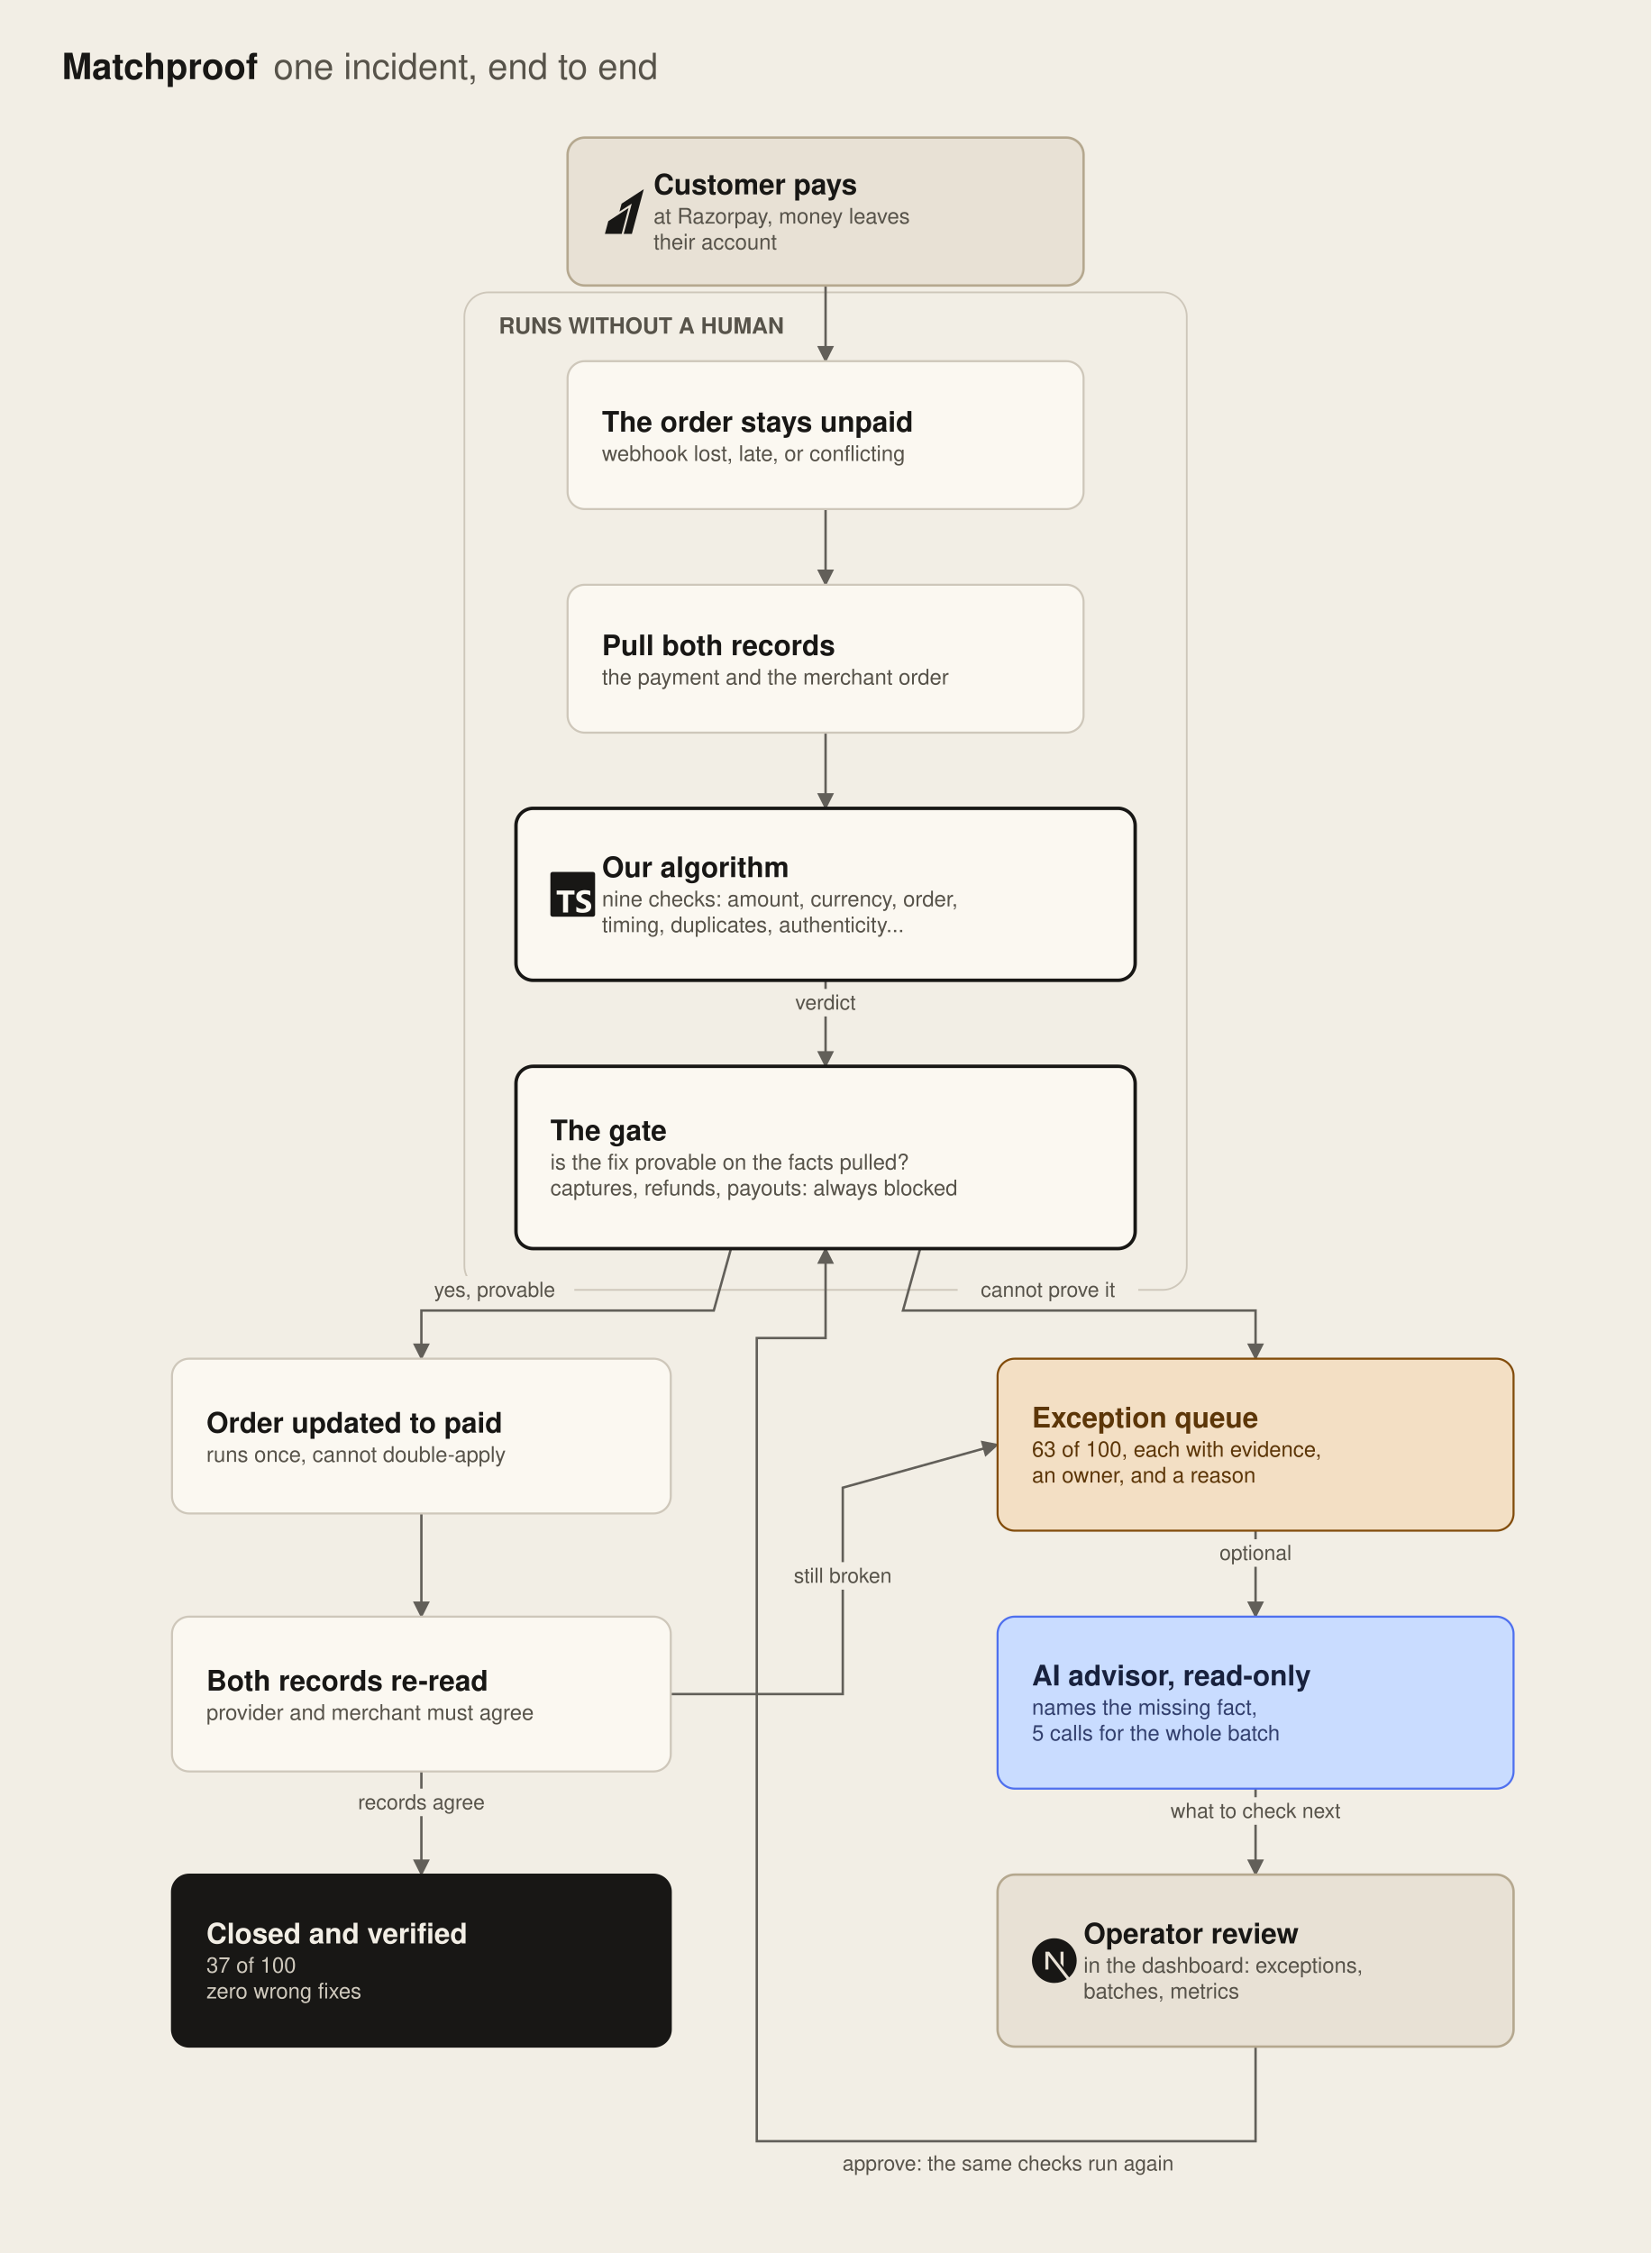
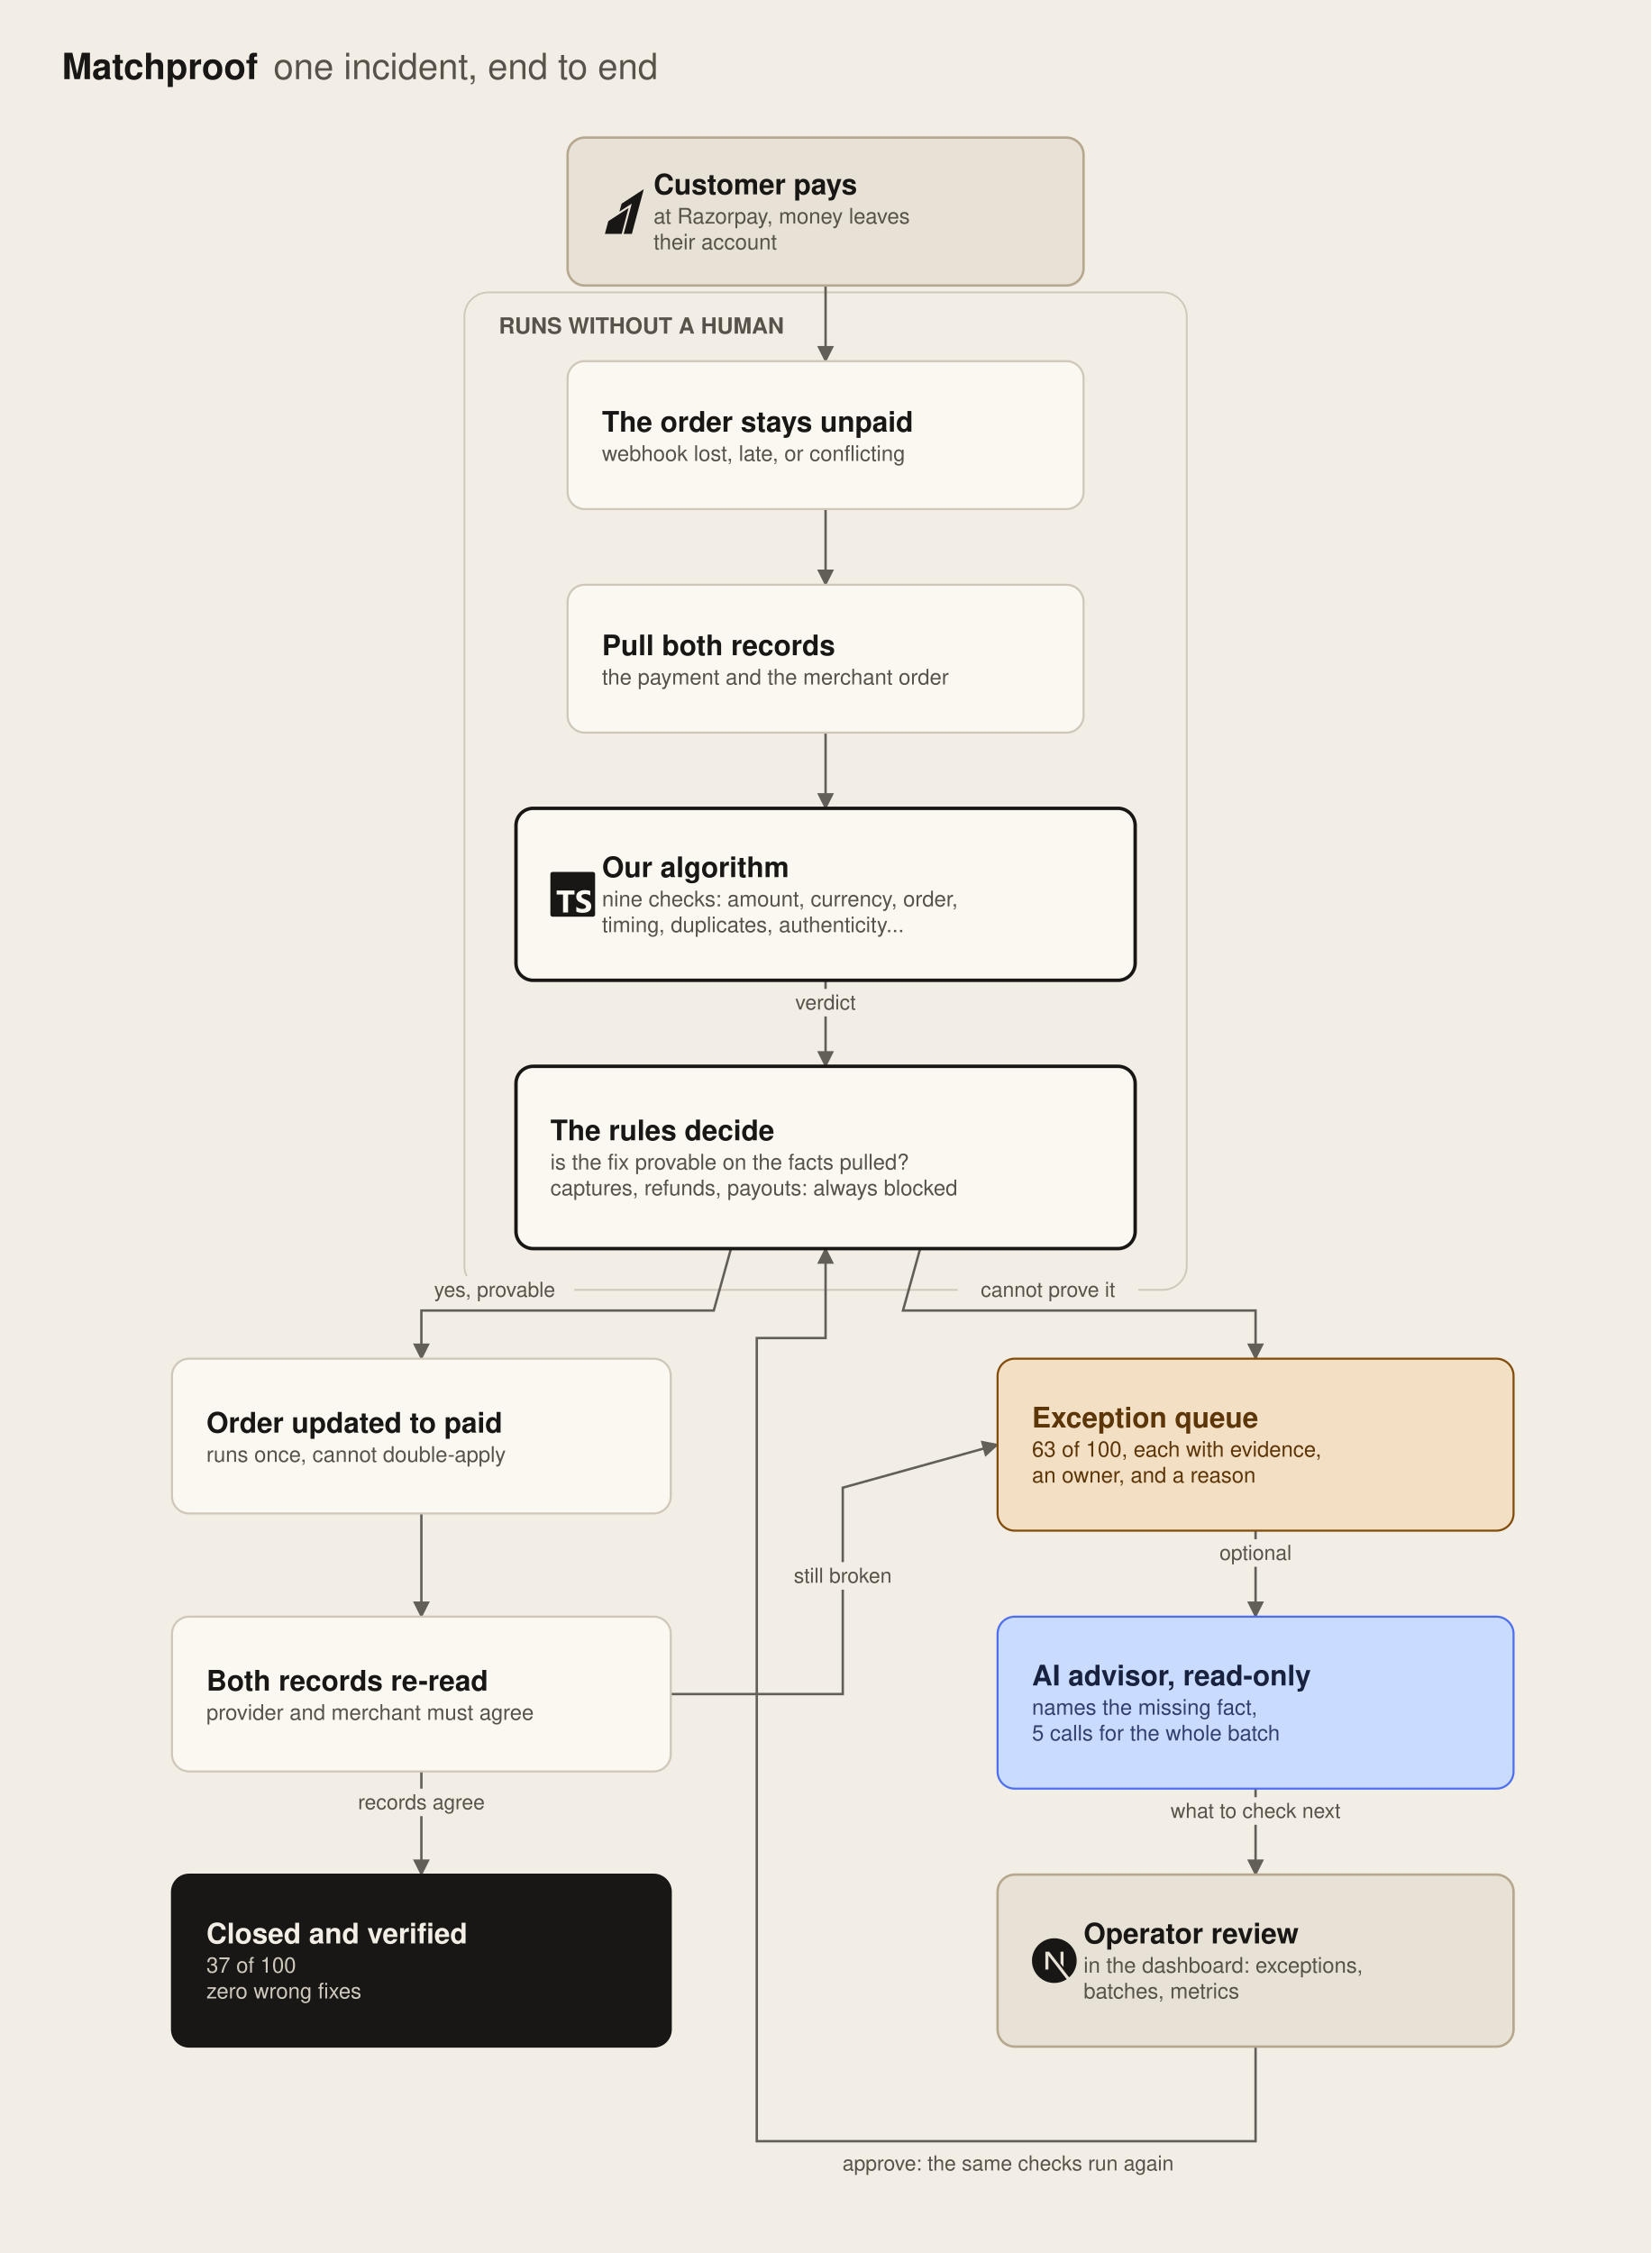
<svg xmlns="http://www.w3.org/2000/svg" width="960" height="1310" viewBox="0 0 960 1310" font-family="Helvetica, Arial, sans-serif">
  <defs>
    <marker id="arrow" viewBox="0 0 10 10" refX="9" refY="5" markerWidth="7" markerHeight="7" orient="auto-start-reverse">
      <path d="M 0 0 L 10 5 L 0 10 z" fill="#625f59" />
    </marker>
  </defs>
  <rect width="960" height="1310" fill="#f2eee5" />
  <text x="36" y="46" font-size="21" font-weight="bold" fill="#181715">Matchproof</text>
  <text x="159" y="46" font-size="21" fill="#57534a">one incident, end to end</text>
  <rect x="270" y="170" width="420" height="580" rx="14" fill="#f2eee5" stroke="#cec7ba" stroke-width="1" />
  <text x="290" y="194" font-size="13" font-weight="bold" fill="#57534a">RUNS WITHOUT A HUMAN</text>
  <path d="M 480 166 L 480 210" fill="none" stroke="#625f59" stroke-width="1.4" marker-end="url(#arrow)" />
  <path d="M 480 296 L 480 340" fill="none" stroke="#625f59" stroke-width="1.4" marker-end="url(#arrow)" />
  <path d="M 480 426 L 480 470" fill="none" stroke="#625f59" stroke-width="1.4" marker-end="url(#arrow)" />
  <path d="M 480 570 L 480 620" fill="none" stroke="#625f59" stroke-width="1.4" marker-end="url(#arrow)" />
  <rect x="452.3" y="575" width="55.4" height="16" rx="3" fill="#f2eee5" />
  <text x="480" y="587" text-anchor="middle" font-family="Helvetica, Arial, sans-serif" font-size="12" fill="#57534a">verdict</text>
  <path d="M 425 726 L 415 762 L 245 762 L 245 790" fill="none" stroke="#625f59" stroke-width="1.4" marker-end="url(#arrow)" />
  <rect x="241.309" y="742" width="92.6" height="16" rx="3" fill="#f2eee5" />
  <text x="287.609" y="754" text-anchor="middle" font-family="Helvetica, Arial, sans-serif" font-size="12" fill="#57534a">yes, provable</text>
  <path d="M 535 726 L 525 762 L 730 762 L 730 790" fill="none" stroke="#625f59" stroke-width="1.4" marker-end="url(#arrow)" />
  <rect x="556.8" y="742" width="105" height="16" rx="3" fill="#f2eee5" />
  <text x="609.3" y="754" text-anchor="middle" font-family="Helvetica, Arial, sans-serif" font-size="12" fill="#57534a">cannot prove it</text>
  <path d="M 245 880 L 245 940" fill="none" stroke="#625f59" stroke-width="1.4" marker-end="url(#arrow)" />
  <path d="M 245 1030 L 245 1090" fill="none" stroke="#625f59" stroke-width="1.4" marker-end="url(#arrow)" />
  <rect x="198.7" y="1040" width="92.6" height="16" rx="3" fill="#f2eee5" />
  <text x="245" y="1052" text-anchor="middle" font-family="Helvetica, Arial, sans-serif" font-size="12" fill="#57534a">records agree</text>
  <path d="M 390 985 L 490 985 L 490 865 L 580 840" fill="none" stroke="#625f59" stroke-width="1.4" marker-end="url(#arrow)" />
  <rect x="446.8" y="908.296" width="86.4" height="16" rx="3" fill="#f2eee5" />
  <text x="490" y="920.296" text-anchor="middle" font-family="Helvetica, Arial, sans-serif" font-size="12" fill="#57534a">still broken</text>
  <path d="M 730 890 L 730 940" fill="none" stroke="#625f59" stroke-width="1.4" marker-end="url(#arrow)" />
  <rect x="699.2" y="895" width="61.6" height="16" rx="3" fill="#f2eee5" />
  <text x="730" y="907" text-anchor="middle" font-family="Helvetica, Arial, sans-serif" font-size="12" fill="#57534a">optional</text>
  <path d="M 730 1040 L 730 1090" fill="none" stroke="#625f59" stroke-width="1.4" marker-end="url(#arrow)" />
  <rect x="668.2" y="1045" width="123.6" height="16" rx="3" fill="#f2eee5" />
  <text x="730" y="1057" text-anchor="middle" font-family="Helvetica, Arial, sans-serif" font-size="12" fill="#57534a">what to check next</text>
  <path d="M 730 1190 L 730 1245 L 440 1245 L 440 778 L 480 778 L 480 726" fill="none" stroke="#625f59" stroke-width="1.4" marker-end="url(#arrow)" />
  <rect x="474.72" y="1250" width="222.8" height="16" rx="3" fill="#f2eee5" />
  <text x="586.12" y="1262" text-anchor="middle" font-family="Helvetica, Arial, sans-serif" font-size="12" fill="#57534a">approve: the same checks run again</text>
  <rect x="330" y="80" width="300" height="86" rx="10" fill="#e8e1d5" stroke="#b5a88f" stroke-width="1.4" />
  <g transform="translate(350, 110)">
    <svg width="26" height="26" viewBox="0 0 24 24">
      <path d="M22.436 0l-11.91 7.773-1.174 4.276 6.625-4.297L11.65 24h4.391l6.395-24zM14.26 10.098L3.389 17.166 1.564 24h9.008l3.688-13.902Z" fill="#181715" />
    </svg>
  </g>
  <text x="380" y="113" font-family="Helvetica, Arial, sans-serif" font-size="16.5" font-weight="bold" fill="#181715">Customer pays</text>
  <text x="380" y="130" font-family="Helvetica, Arial, sans-serif" font-size="12.5" fill="#57534a">at Razorpay, money leaves</text>
  <text x="380" y="145" font-family="Helvetica, Arial, sans-serif" font-size="12.5" fill="#57534a">their account</text>
  <rect x="330" y="210" width="300" height="86" rx="10" fill="#fbf8f1" stroke="#cec7ba" stroke-width="1.2" />
  <text x="350" y="251" font-family="Helvetica, Arial, sans-serif" font-size="16.5" font-weight="bold" fill="#181715">The order stays unpaid</text>
  <text x="350" y="268" font-family="Helvetica, Arial, sans-serif" font-size="12.5" fill="#57534a">webhook lost, late, or conflicting</text>
  <rect x="330" y="340" width="300" height="86" rx="10" fill="#fbf8f1" stroke="#cec7ba" stroke-width="1.2" />
  <text x="350" y="381" font-family="Helvetica, Arial, sans-serif" font-size="16.5" font-weight="bold" fill="#181715">Pull both records</text>
  <text x="350" y="398" font-family="Helvetica, Arial, sans-serif" font-size="12.5" fill="#57534a">the payment and the merchant order</text>
  <rect x="300" y="470" width="360" height="100" rx="10" fill="#fbf8f1" stroke="#181715" stroke-width="2" />
  <g transform="translate(320, 507)">
    <svg width="26" height="26" viewBox="0 0 24 24">
      <path d="M1.125 0C.502 0 0 .502 0 1.125v21.75C0 23.498.502 24 1.125 24h21.75c.623 0 1.125-.502 1.125-1.125V1.125C24 .502 23.498 0 22.875 0zm17.363 9.75c.612 0 1.154.037 1.627.111a6.38 6.38 0 0 1 1.306.34v2.458a3.95 3.95 0 0 0-.643-.361 5.093 5.093 0 0 0-.717-.26 5.453 5.453 0 0 0-1.426-.2c-.3 0-.573.028-.819.086a2.1 2.1 0 0 0-.623.242c-.17.104-.3.229-.393.374a.888.888 0 0 0-.14.49c0 .196.053.373.156.529.104.156.252.304.443.444s.423.276.696.41c.273.135.582.274.926.416.47.197.892.407 1.266.628.374.222.695.473.963.753.268.279.472.598.614.957.142.359.214.776.214 1.253 0 .657-.125 1.21-.373 1.656a3.033 3.033 0 0 1-1.012 1.085 4.38 4.38 0 0 1-1.487.596c-.566.12-1.163.18-1.79.18a9.916 9.916 0 0 1-1.84-.164 5.544 5.544 0 0 1-1.512-.493v-2.63a5.033 5.033 0 0 0 3.237 1.2c.333 0 .624-.03.872-.09.249-.06.456-.144.623-.25.166-.108.29-.234.373-.38a1.023 1.023 0 0 0-.074-1.089 2.12 2.12 0 0 0-.537-.5 5.597 5.597 0 0 0-.807-.444 27.72 27.72 0 0 0-1.007-.436c-.918-.383-1.602-.852-2.053-1.405-.45-.553-.676-1.222-.676-2.005 0-.614.123-1.141.369-1.582.246-.441.58-.804 1.004-1.089a4.494 4.494 0 0 1 1.47-.629 7.536 7.536 0 0 1 1.77-.201zm-15.113.188h9.563v2.166H9.506v9.646H6.789v-9.646H3.375z" fill="#181715" />
    </svg>
  </g>
  <text x="350" y="510" font-family="Helvetica, Arial, sans-serif" font-size="16.5" font-weight="bold" fill="#181715">Our algorithm</text>
  <text x="350" y="527" font-family="Helvetica, Arial, sans-serif" font-size="12.5" fill="#57534a">nine checks: amount, currency, order,</text>
  <text x="350" y="542" font-family="Helvetica, Arial, sans-serif" font-size="12.5" fill="#57534a">timing, duplicates, authenticity...</text>
  <rect x="300" y="620" width="360" height="106" rx="10" fill="#fbf8f1" stroke="#181715" stroke-width="2" />
-   <text x="320" y="663" font-family="Helvetica, Arial, sans-serif" font-size="16.5" font-weight="bold" fill="#181715">The gate</text>
+   <text x="320" y="663" font-family="Helvetica, Arial, sans-serif" font-size="16.5" font-weight="bold" fill="#181715">The rules decide</text>
  <text x="320" y="680" font-family="Helvetica, Arial, sans-serif" font-size="12.5" fill="#57534a">is the fix provable on the facts pulled?</text>
  <text x="320" y="695" font-family="Helvetica, Arial, sans-serif" font-size="12.5" fill="#57534a">captures, refunds, payouts: always blocked</text>
  <rect x="100" y="790" width="290" height="90" rx="10" fill="#fbf8f1" stroke="#cec7ba" stroke-width="1.2" />
  <text x="120" y="833" font-family="Helvetica, Arial, sans-serif" font-size="16.5" font-weight="bold" fill="#181715">Order updated to paid</text>
  <text x="120" y="850" font-family="Helvetica, Arial, sans-serif" font-size="12.5" fill="#57534a">runs once, cannot double-apply</text>
  <rect x="100" y="940" width="290" height="90" rx="10" fill="#fbf8f1" stroke="#cec7ba" stroke-width="1.2" />
  <text x="120" y="983" font-family="Helvetica, Arial, sans-serif" font-size="16.5" font-weight="bold" fill="#181715">Both records re-read</text>
  <text x="120" y="1000" font-family="Helvetica, Arial, sans-serif" font-size="12.5" fill="#57534a">provider and merchant must agree</text>
  <rect x="100" y="1090" width="290" height="100" rx="10" fill="#181715" stroke="#181715" stroke-width="1.2" />
  <text x="120" y="1130" font-family="Helvetica, Arial, sans-serif" font-size="16.5" font-weight="bold" fill="#f2eee5">Closed and verified</text>
  <text x="120" y="1147" font-family="Helvetica, Arial, sans-serif" font-size="12.5" fill="#cfc9bd">37 of 100</text>
  <text x="120" y="1162" font-family="Helvetica, Arial, sans-serif" font-size="12.5" fill="#cfc9bd">zero wrong fixes</text>
  <rect x="580" y="790" width="300" height="100" rx="10" fill="#f3dfc4" stroke="#824c0b" stroke-width="1.2" />
  <text x="600" y="830" font-family="Helvetica, Arial, sans-serif" font-size="16.5" font-weight="bold" fill="#5c3608">Exception queue</text>
  <text x="600" y="847" font-family="Helvetica, Arial, sans-serif" font-size="12.5" fill="#5c3608">63 of 100, each with evidence,</text>
  <text x="600" y="862" font-family="Helvetica, Arial, sans-serif" font-size="12.5" fill="#5c3608">an owner, and a reason</text>
  <rect x="580" y="940" width="300" height="100" rx="10" fill="#c9dcff" stroke="#4f70ee" stroke-width="1.2" />
  <text x="600" y="980" font-family="Helvetica, Arial, sans-serif" font-size="16.5" font-weight="bold" fill="#18213d">AI advisor, read-only</text>
  <text x="600" y="997" font-family="Helvetica, Arial, sans-serif" font-size="12.5" fill="#33406e">names the missing fact,</text>
  <text x="600" y="1012" font-family="Helvetica, Arial, sans-serif" font-size="12.5" fill="#33406e">5 calls for the whole batch</text>
  <rect x="580" y="1090" width="300" height="100" rx="10" fill="#e8e1d5" stroke="#b5a88f" stroke-width="1.4" />
  <g transform="translate(600, 1127)">
    <svg width="26" height="26" viewBox="0 0 24 24">
      <path d="M18.665 21.978C16.758 23.255 14.465 24 12 24 5.377 24 0 18.623 0 12S5.377 0 12 0s12 5.377 12 12c0 3.583-1.574 6.801-4.067 9.001L9.219 7.2H7.2v9.596h1.615V9.251l9.85 12.727Zm-3.332-8.533 1.6 2.061V7.2h-1.6v6.245Z" fill="#181715" />
    </svg>
  </g>
  <text x="630" y="1130" font-family="Helvetica, Arial, sans-serif" font-size="16.5" font-weight="bold" fill="#181715">Operator review</text>
  <text x="630" y="1147" font-family="Helvetica, Arial, sans-serif" font-size="12.5" fill="#57534a">in the dashboard: exceptions,</text>
  <text x="630" y="1162" font-family="Helvetica, Arial, sans-serif" font-size="12.5" fill="#57534a">batches, metrics</text>
</svg>
